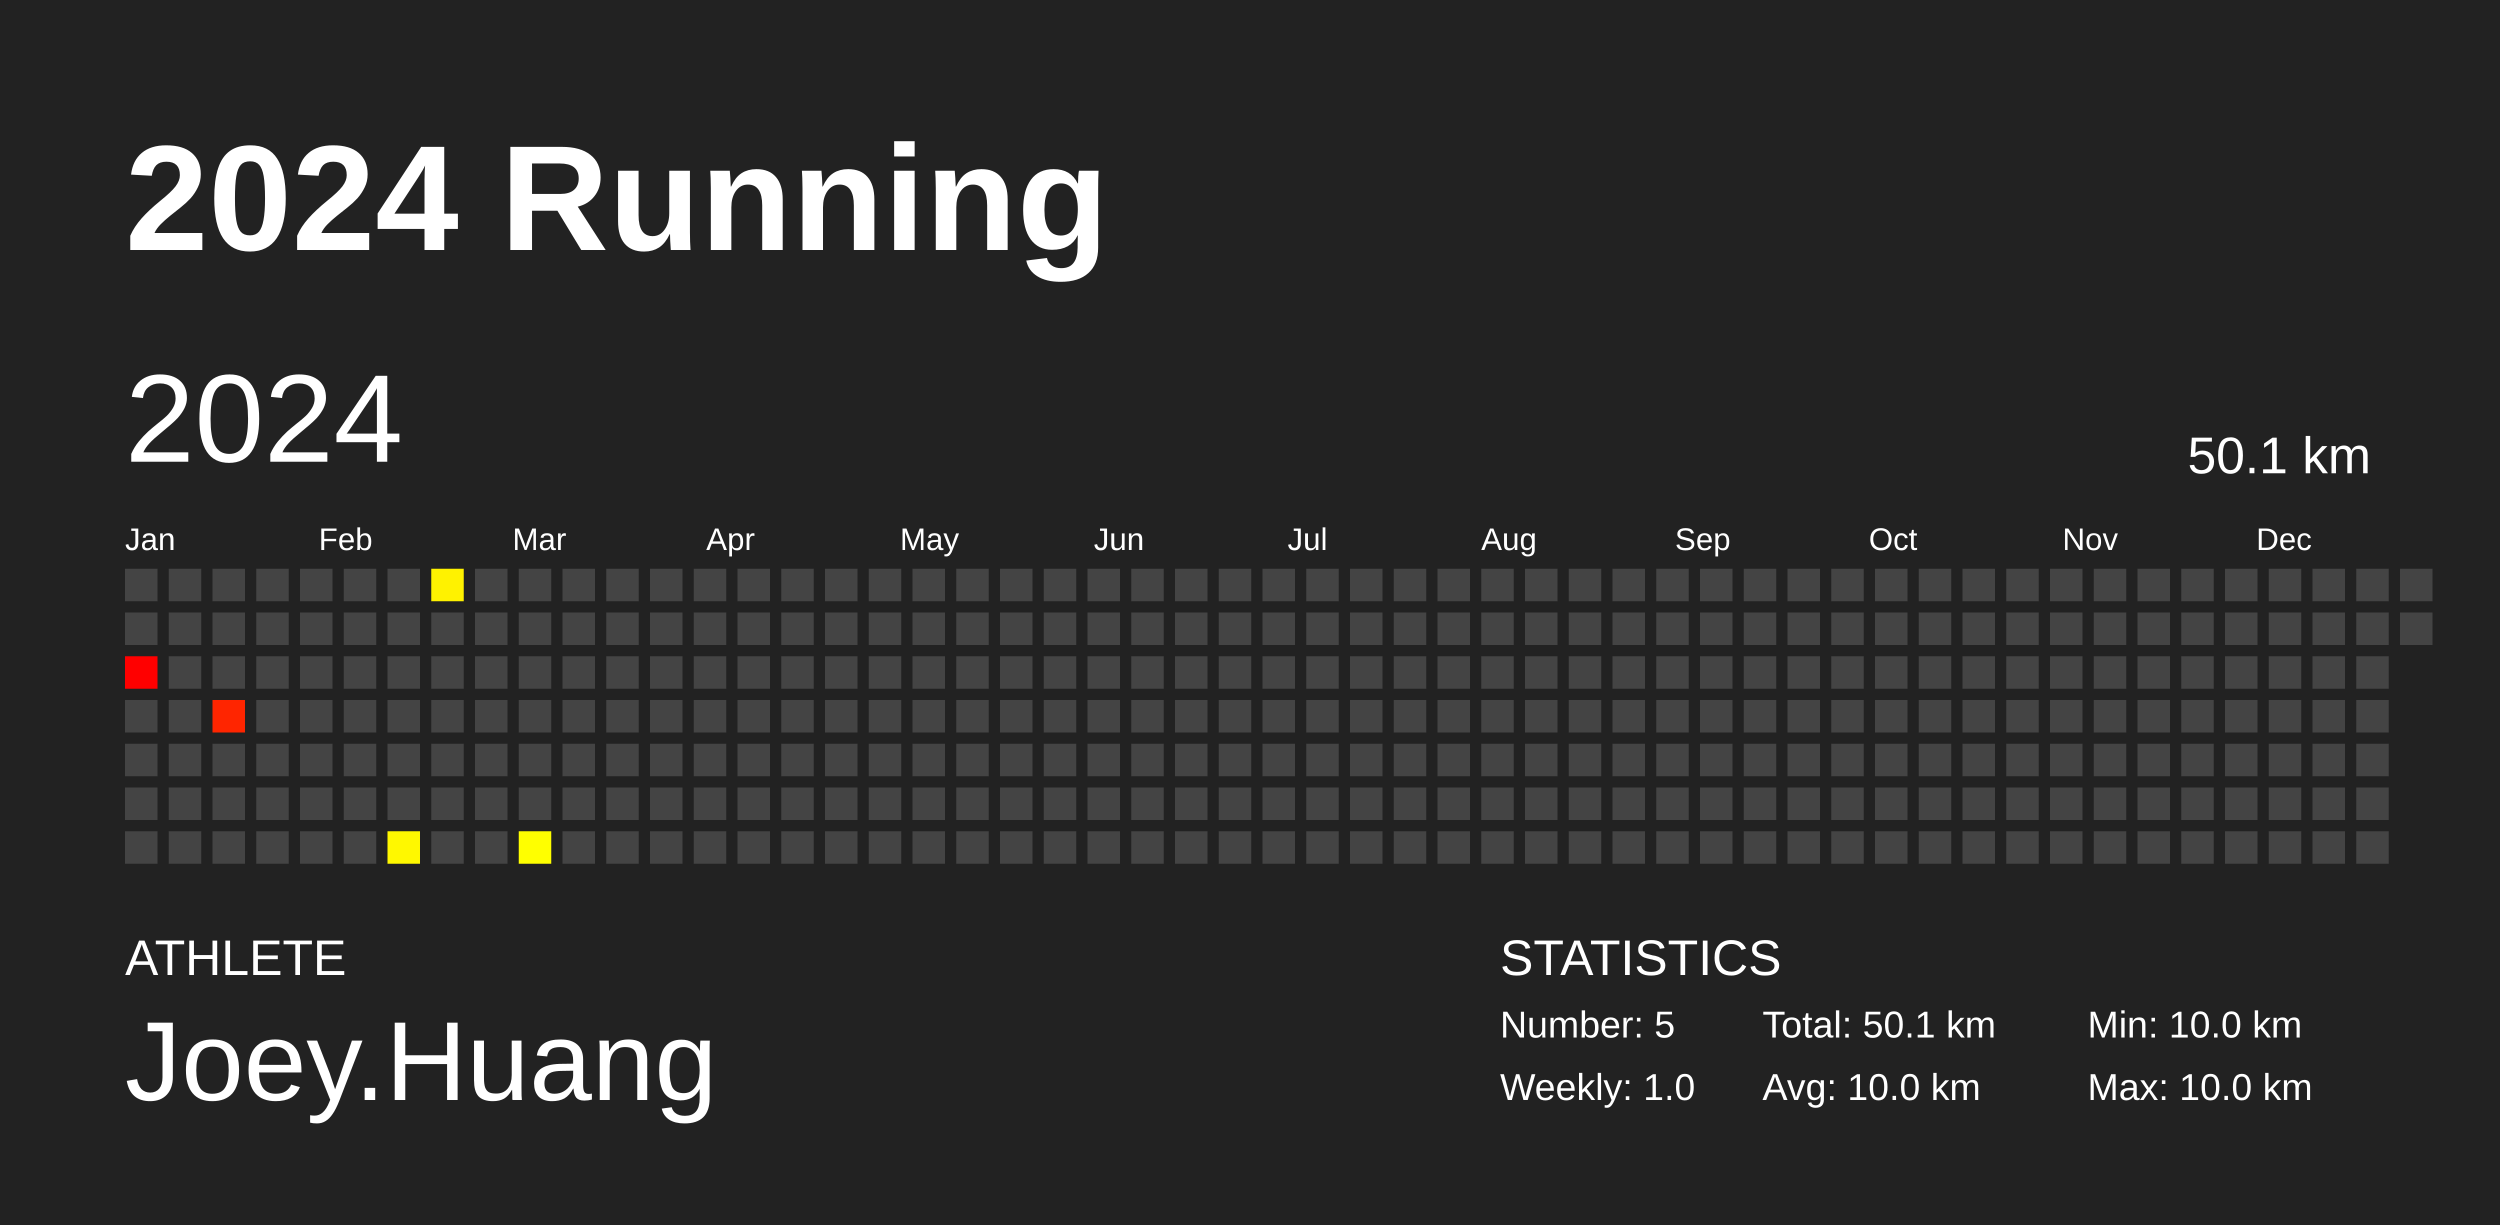
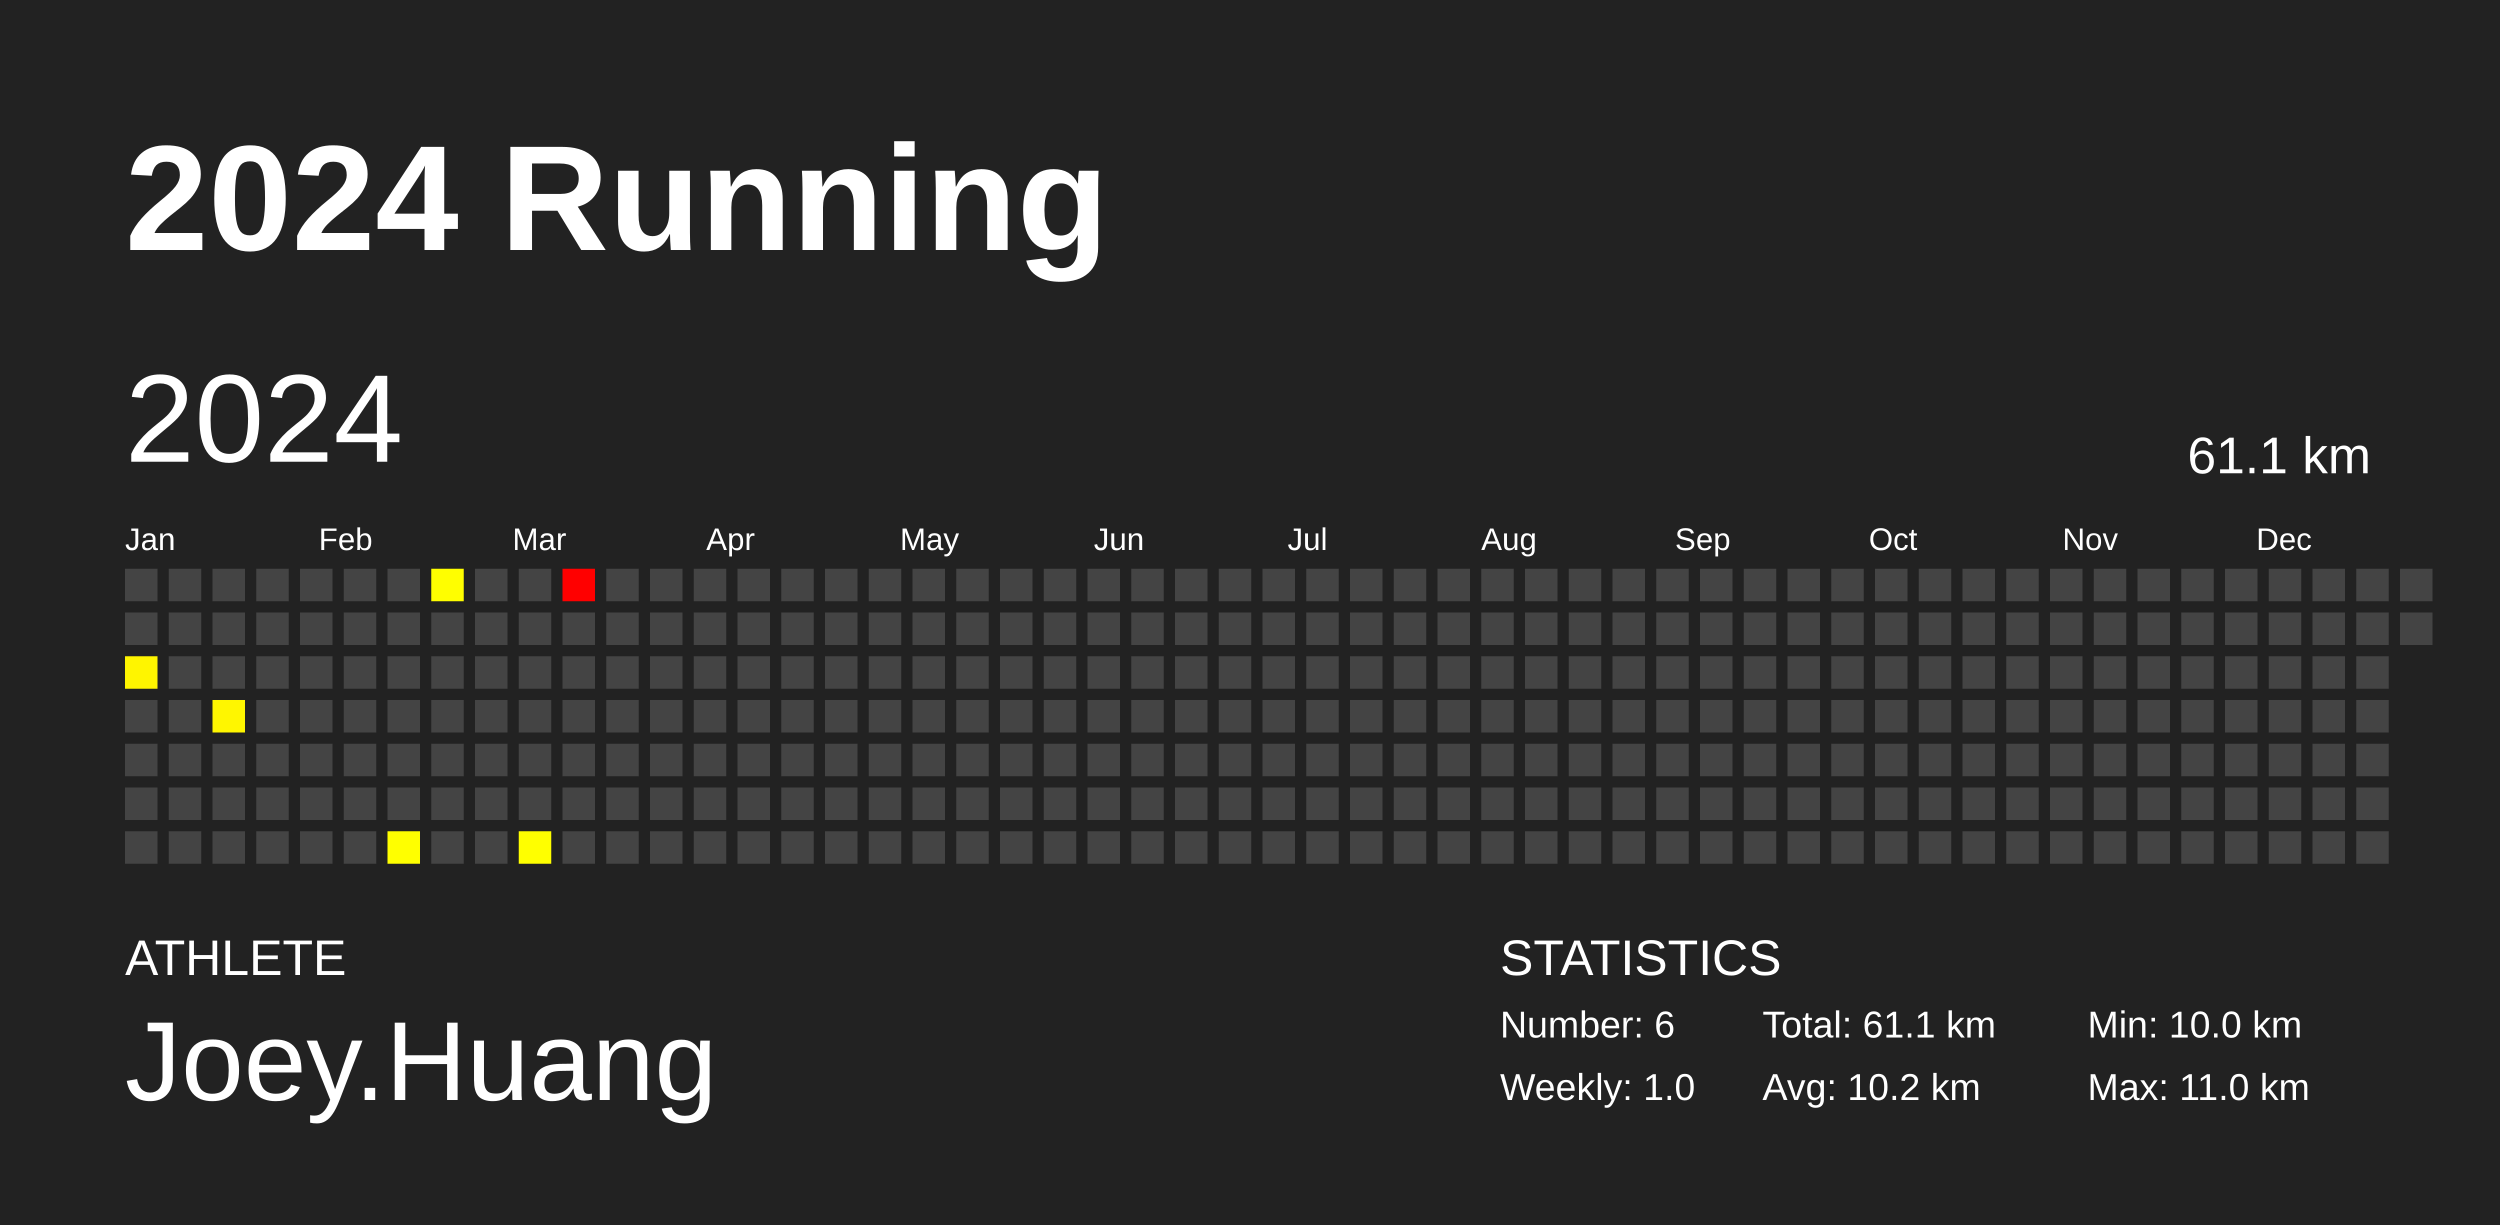
<svg xmlns="http://www.w3.org/2000/svg" baseProfile="full" height="98mm" version="1.1" viewBox="0,0,200,98" width="200mm">
  <defs />
  <rect fill="#222222" height="98" width="200" x="0" y="0" />
  <text fill="#FFFFFF" style="font-size:12px; font-family:Arial; font-weight:bold;" x="10" y="20">2024 Running</text>
  <text fill="#FFFFFF" style="font-size:4px; font-family:Arial" x="10" y="78">ATHLETE</text>
  <text fill="#FFFFFF" style="font-size:9px; font-family:Arial" x="10" y="88">Joey.Huang</text>
  <text fill="#FFFFFF" style="font-size:4px; font-family:Arial" x="120" y="78">STATISTICS</text>
-   <text fill="#FFFFFF" style="font-size:3px; font-family:Arial" x="120" y="83">Number: 5</text>
+   <text fill="#FFFFFF" style="font-size:3px; font-family:Arial" x="120" y="83">Number: 6</text>
  <text fill="#FFFFFF" style="font-size:3px; font-family:Arial" x="120" y="88">Weekly: 1.0</text>
-   <text fill="#FFFFFF" style="font-size:3px; font-family:Arial" x="141" y="83">Total: 50.1 km</text>
-   <text fill="#FFFFFF" style="font-size:3px; font-family:Arial" x="141" y="88">Avg: 10.0 km</text>
+   <text fill="#FFFFFF" style="font-size:3px; font-family:Arial" x="141" y="83">Total: 61.1 km</text>
+   <text fill="#FFFFFF" style="font-size:3px; font-family:Arial" x="141" y="88">Avg: 10.2 km</text>
  <text fill="#FFFFFF" style="font-size:3px; font-family:Arial" x="167" y="83">Min: 10.0 km</text>
-   <text fill="#FFFFFF" style="font-size:3px; font-family:Arial" x="167" y="88">Max: 10.0 km</text>
+   <text fill="#FFFFFF" style="font-size:3px; font-family:Arial" x="167" y="88">Max: 11.0 km</text>
  <text dominant-baseline="hanging" fill="#FFFFFF" style="font-size:10.0px; font-family:Arial;" x="10" y="30">2024</text>
-   <text dominant-baseline="hanging" fill="#FFFFFF" style="font-size:4.125px; font-family:Arial;" x="175" y="35">50.1 km</text>
+   <text dominant-baseline="hanging" fill="#FFFFFF" style="font-size:4.125px; font-family:Arial;" x="175" y="35">61.1 km</text>
  <text fill="#FFFFFF" style="font-size:2.5px; font-family:Arial" x="10.0" y="44">Jan</text>
  <text fill="#FFFFFF" style="font-size:2.5px; font-family:Arial" x="25.5" y="44">Feb</text>
  <text fill="#FFFFFF" style="font-size:2.5px; font-family:Arial" x="41.0" y="44">Mar</text>
  <text fill="#FFFFFF" style="font-size:2.5px; font-family:Arial" x="56.5" y="44">Apr</text>
  <text fill="#FFFFFF" style="font-size:2.5px; font-family:Arial" x="72.0" y="44">May</text>
  <text fill="#FFFFFF" style="font-size:2.5px; font-family:Arial" x="87.5" y="44">Jun</text>
  <text fill="#FFFFFF" style="font-size:2.5px; font-family:Arial" x="103.0" y="44">Jul</text>
  <text fill="#FFFFFF" style="font-size:2.5px; font-family:Arial" x="118.5" y="44">Aug</text>
  <text fill="#FFFFFF" style="font-size:2.5px; font-family:Arial" x="134.0" y="44">Sep</text>
  <text fill="#FFFFFF" style="font-size:2.5px; font-family:Arial" x="149.5" y="44">Oct</text>
  <text fill="#FFFFFF" style="font-size:2.5px; font-family:Arial" x="165.0" y="44">Nov</text>
  <text fill="#FFFFFF" style="font-size:2.5px; font-family:Arial" x="180.5" y="44">Dec</text>
  <rect fill="#444444" height="2.6" width="2.6" x="10.0" y="45.5" />
  <rect fill="#444444" height="2.6" width="2.6" x="10.0" y="49.0" />
-   <rect fill="#ff0000" height="2.6" width="2.6" x="10.0" y="52.5" />
+   <rect fill="#fff500" height="2.6" width="2.6" x="10.0" y="52.5" />
  <rect fill="#444444" height="2.6" width="2.6" x="10.0" y="56.0" />
  <rect fill="#444444" height="2.6" width="2.6" x="10.0" y="59.5" />
  <rect fill="#444444" height="2.6" width="2.6" x="10.0" y="63.0" />
  <rect fill="#444444" height="2.6" width="2.6" x="10.0" y="66.5" />
  <rect fill="#444444" height="2.6" width="2.6" x="13.5" y="45.5" />
  <rect fill="#444444" height="2.6" width="2.6" x="13.5" y="49.0" />
  <rect fill="#444444" height="2.6" width="2.6" x="13.5" y="52.5" />
  <rect fill="#444444" height="2.6" width="2.6" x="13.5" y="56.0" />
  <rect fill="#444444" height="2.6" width="2.6" x="13.5" y="59.5" />
  <rect fill="#444444" height="2.6" width="2.6" x="13.5" y="63.0" />
  <rect fill="#444444" height="2.6" width="2.6" x="13.5" y="66.5" />
  <rect fill="#444444" height="2.6" width="2.6" x="17.0" y="45.5" />
  <rect fill="#444444" height="2.6" width="2.6" x="17.0" y="49.0" />
  <rect fill="#444444" height="2.6" width="2.6" x="17.0" y="52.5" />
-   <rect fill="#ff2500" height="2.6" width="2.6" x="17.0" y="56.0" />
+   <rect fill="#fff600" height="2.6" width="2.6" x="17.0" y="56.0" />
  <rect fill="#444444" height="2.6" width="2.6" x="17.0" y="59.5" />
  <rect fill="#444444" height="2.6" width="2.6" x="17.0" y="63.0" />
  <rect fill="#444444" height="2.6" width="2.6" x="17.0" y="66.5" />
  <rect fill="#444444" height="2.6" width="2.6" x="20.5" y="45.5" />
  <rect fill="#444444" height="2.6" width="2.6" x="20.5" y="49.0" />
  <rect fill="#444444" height="2.6" width="2.6" x="20.5" y="52.5" />
  <rect fill="#444444" height="2.6" width="2.6" x="20.5" y="56.0" />
  <rect fill="#444444" height="2.6" width="2.6" x="20.5" y="59.5" />
  <rect fill="#444444" height="2.6" width="2.6" x="20.5" y="63.0" />
  <rect fill="#444444" height="2.6" width="2.6" x="20.5" y="66.5" />
  <rect fill="#444444" height="2.6" width="2.6" x="24.0" y="45.5" />
  <rect fill="#444444" height="2.6" width="2.6" x="24.0" y="49.0" />
  <rect fill="#444444" height="2.6" width="2.6" x="24.0" y="52.5" />
  <rect fill="#444444" height="2.6" width="2.6" x="24.0" y="56.0" />
  <rect fill="#444444" height="2.6" width="2.6" x="24.0" y="59.5" />
  <rect fill="#444444" height="2.6" width="2.6" x="24.0" y="63.0" />
  <rect fill="#444444" height="2.6" width="2.6" x="24.0" y="66.5" />
  <rect fill="#444444" height="2.6" width="2.6" x="27.5" y="45.5" />
  <rect fill="#444444" height="2.6" width="2.6" x="27.5" y="49.0" />
  <rect fill="#444444" height="2.6" width="2.6" x="27.5" y="52.5" />
  <rect fill="#444444" height="2.6" width="2.6" x="27.5" y="56.0" />
  <rect fill="#444444" height="2.6" width="2.6" x="27.5" y="59.5" />
  <rect fill="#444444" height="2.6" width="2.6" x="27.5" y="63.0" />
  <rect fill="#444444" height="2.6" width="2.6" x="27.5" y="66.5" />
  <rect fill="#444444" height="2.6" width="2.6" x="31.0" y="45.5" />
  <rect fill="#444444" height="2.6" width="2.6" x="31.0" y="49.0" />
  <rect fill="#444444" height="2.6" width="2.6" x="31.0" y="52.5" />
  <rect fill="#444444" height="2.6" width="2.6" x="31.0" y="56.0" />
  <rect fill="#444444" height="2.6" width="2.6" x="31.0" y="59.5" />
  <rect fill="#444444" height="2.6" width="2.6" x="31.0" y="63.0" />
-   <rect fill="#fff800" height="2.6" width="2.6" x="31.0" y="66.5" />
-   <rect fill="#fff200" height="2.6" width="2.6" x="34.5" y="45.5" />
+   <rect fill="#ffff00" height="2.6" width="2.6" x="31.0" y="66.5" />
+   <rect fill="#fffe00" height="2.6" width="2.6" x="34.5" y="45.5" />
  <rect fill="#444444" height="2.6" width="2.6" x="34.5" y="49.0" />
  <rect fill="#444444" height="2.6" width="2.6" x="34.5" y="52.5" />
  <rect fill="#444444" height="2.6" width="2.6" x="34.5" y="56.0" />
  <rect fill="#444444" height="2.6" width="2.6" x="34.5" y="59.5" />
  <rect fill="#444444" height="2.6" width="2.6" x="34.5" y="63.0" />
  <rect fill="#444444" height="2.6" width="2.6" x="34.5" y="66.5" />
  <rect fill="#444444" height="2.6" width="2.6" x="38.0" y="45.5" />
  <rect fill="#444444" height="2.6" width="2.6" x="38.0" y="49.0" />
  <rect fill="#444444" height="2.6" width="2.6" x="38.0" y="52.5" />
  <rect fill="#444444" height="2.6" width="2.6" x="38.0" y="56.0" />
  <rect fill="#444444" height="2.6" width="2.6" x="38.0" y="59.5" />
  <rect fill="#444444" height="2.6" width="2.6" x="38.0" y="63.0" />
  <rect fill="#444444" height="2.6" width="2.6" x="38.0" y="66.5" />
  <rect fill="#444444" height="2.6" width="2.6" x="41.5" y="45.5" />
  <rect fill="#444444" height="2.6" width="2.6" x="41.5" y="49.0" />
  <rect fill="#444444" height="2.6" width="2.6" x="41.5" y="52.5" />
  <rect fill="#444444" height="2.6" width="2.6" x="41.5" y="56.0" />
  <rect fill="#444444" height="2.6" width="2.6" x="41.5" y="59.5" />
  <rect fill="#444444" height="2.6" width="2.6" x="41.5" y="63.0" />
  <rect fill="#ffff00" height="2.6" width="2.6" x="41.5" y="66.5" />
-   <rect fill="#444444" height="2.6" width="2.6" x="45.0" y="45.5" />
+   <rect fill="#ff0000" height="2.6" width="2.6" x="45.0" y="45.5" />
  <rect fill="#444444" height="2.6" width="2.6" x="45.0" y="49.0" />
  <rect fill="#444444" height="2.6" width="2.6" x="45.0" y="52.5" />
  <rect fill="#444444" height="2.6" width="2.6" x="45.0" y="56.0" />
  <rect fill="#444444" height="2.6" width="2.6" x="45.0" y="59.5" />
  <rect fill="#444444" height="2.6" width="2.6" x="45.0" y="63.0" />
  <rect fill="#444444" height="2.6" width="2.6" x="45.0" y="66.5" />
  <rect fill="#444444" height="2.6" width="2.6" x="48.5" y="45.5" />
  <rect fill="#444444" height="2.6" width="2.6" x="48.5" y="49.0" />
  <rect fill="#444444" height="2.6" width="2.6" x="48.5" y="52.5" />
  <rect fill="#444444" height="2.6" width="2.6" x="48.5" y="56.0" />
  <rect fill="#444444" height="2.6" width="2.6" x="48.5" y="59.5" />
  <rect fill="#444444" height="2.6" width="2.6" x="48.5" y="63.0" />
  <rect fill="#444444" height="2.6" width="2.6" x="48.5" y="66.5" />
  <rect fill="#444444" height="2.6" width="2.6" x="52.0" y="45.5" />
  <rect fill="#444444" height="2.6" width="2.6" x="52.0" y="49.0" />
  <rect fill="#444444" height="2.6" width="2.6" x="52.0" y="52.5" />
  <rect fill="#444444" height="2.6" width="2.6" x="52.0" y="56.0" />
  <rect fill="#444444" height="2.6" width="2.6" x="52.0" y="59.5" />
  <rect fill="#444444" height="2.6" width="2.6" x="52.0" y="63.0" />
  <rect fill="#444444" height="2.6" width="2.6" x="52.0" y="66.5" />
  <rect fill="#444444" height="2.6" width="2.6" x="55.5" y="45.5" />
  <rect fill="#444444" height="2.6" width="2.6" x="55.5" y="49.0" />
  <rect fill="#444444" height="2.6" width="2.6" x="55.5" y="52.5" />
  <rect fill="#444444" height="2.6" width="2.6" x="55.5" y="56.0" />
  <rect fill="#444444" height="2.6" width="2.6" x="55.5" y="59.5" />
  <rect fill="#444444" height="2.6" width="2.6" x="55.5" y="63.0" />
  <rect fill="#444444" height="2.6" width="2.6" x="55.5" y="66.5" />
  <rect fill="#444444" height="2.6" width="2.6" x="59.0" y="45.5" />
  <rect fill="#444444" height="2.6" width="2.6" x="59.0" y="49.0" />
  <rect fill="#444444" height="2.6" width="2.6" x="59.0" y="52.5" />
  <rect fill="#444444" height="2.6" width="2.6" x="59.0" y="56.0" />
  <rect fill="#444444" height="2.6" width="2.6" x="59.0" y="59.5" />
  <rect fill="#444444" height="2.6" width="2.6" x="59.0" y="63.0" />
  <rect fill="#444444" height="2.6" width="2.6" x="59.0" y="66.5" />
  <rect fill="#444444" height="2.6" width="2.6" x="62.5" y="45.5" />
  <rect fill="#444444" height="2.6" width="2.6" x="62.5" y="49.0" />
  <rect fill="#444444" height="2.6" width="2.6" x="62.5" y="52.5" />
  <rect fill="#444444" height="2.6" width="2.6" x="62.5" y="56.0" />
  <rect fill="#444444" height="2.6" width="2.6" x="62.5" y="59.5" />
  <rect fill="#444444" height="2.6" width="2.6" x="62.5" y="63.0" />
  <rect fill="#444444" height="2.6" width="2.6" x="62.5" y="66.5" />
  <rect fill="#444444" height="2.6" width="2.6" x="66.0" y="45.5" />
  <rect fill="#444444" height="2.6" width="2.6" x="66.0" y="49.0" />
  <rect fill="#444444" height="2.6" width="2.6" x="66.0" y="52.5" />
  <rect fill="#444444" height="2.6" width="2.6" x="66.0" y="56.0" />
  <rect fill="#444444" height="2.6" width="2.6" x="66.0" y="59.5" />
  <rect fill="#444444" height="2.6" width="2.6" x="66.0" y="63.0" />
  <rect fill="#444444" height="2.6" width="2.6" x="66.0" y="66.5" />
  <rect fill="#444444" height="2.6" width="2.6" x="69.5" y="45.5" />
  <rect fill="#444444" height="2.6" width="2.6" x="69.5" y="49.0" />
  <rect fill="#444444" height="2.6" width="2.6" x="69.5" y="52.5" />
  <rect fill="#444444" height="2.6" width="2.6" x="69.5" y="56.0" />
  <rect fill="#444444" height="2.6" width="2.6" x="69.5" y="59.5" />
  <rect fill="#444444" height="2.6" width="2.6" x="69.5" y="63.0" />
  <rect fill="#444444" height="2.6" width="2.6" x="69.5" y="66.5" />
  <rect fill="#444444" height="2.6" width="2.6" x="73.0" y="45.5" />
  <rect fill="#444444" height="2.6" width="2.6" x="73.0" y="49.0" />
  <rect fill="#444444" height="2.6" width="2.6" x="73.0" y="52.5" />
  <rect fill="#444444" height="2.6" width="2.6" x="73.0" y="56.0" />
  <rect fill="#444444" height="2.6" width="2.6" x="73.0" y="59.5" />
  <rect fill="#444444" height="2.6" width="2.6" x="73.0" y="63.0" />
  <rect fill="#444444" height="2.6" width="2.6" x="73.0" y="66.5" />
  <rect fill="#444444" height="2.6" width="2.6" x="76.5" y="45.5" />
  <rect fill="#444444" height="2.6" width="2.6" x="76.5" y="49.0" />
  <rect fill="#444444" height="2.6" width="2.6" x="76.5" y="52.5" />
  <rect fill="#444444" height="2.6" width="2.6" x="76.5" y="56.0" />
  <rect fill="#444444" height="2.6" width="2.6" x="76.5" y="59.5" />
  <rect fill="#444444" height="2.6" width="2.6" x="76.5" y="63.0" />
  <rect fill="#444444" height="2.6" width="2.6" x="76.5" y="66.5" />
  <rect fill="#444444" height="2.6" width="2.6" x="80.0" y="45.5" />
  <rect fill="#444444" height="2.6" width="2.6" x="80.0" y="49.0" />
  <rect fill="#444444" height="2.6" width="2.6" x="80.0" y="52.5" />
  <rect fill="#444444" height="2.6" width="2.6" x="80.0" y="56.0" />
  <rect fill="#444444" height="2.6" width="2.6" x="80.0" y="59.5" />
  <rect fill="#444444" height="2.6" width="2.6" x="80.0" y="63.0" />
  <rect fill="#444444" height="2.6" width="2.6" x="80.0" y="66.5" />
  <rect fill="#444444" height="2.6" width="2.6" x="83.5" y="45.5" />
  <rect fill="#444444" height="2.6" width="2.6" x="83.5" y="49.0" />
  <rect fill="#444444" height="2.6" width="2.6" x="83.5" y="52.5" />
  <rect fill="#444444" height="2.6" width="2.6" x="83.5" y="56.0" />
  <rect fill="#444444" height="2.6" width="2.6" x="83.5" y="59.5" />
  <rect fill="#444444" height="2.6" width="2.6" x="83.5" y="63.0" />
  <rect fill="#444444" height="2.6" width="2.6" x="83.5" y="66.5" />
  <rect fill="#444444" height="2.6" width="2.6" x="87.0" y="45.5" />
  <rect fill="#444444" height="2.6" width="2.6" x="87.0" y="49.0" />
  <rect fill="#444444" height="2.6" width="2.6" x="87.0" y="52.5" />
  <rect fill="#444444" height="2.6" width="2.6" x="87.0" y="56.0" />
  <rect fill="#444444" height="2.6" width="2.6" x="87.0" y="59.5" />
  <rect fill="#444444" height="2.6" width="2.6" x="87.0" y="63.0" />
  <rect fill="#444444" height="2.6" width="2.6" x="87.0" y="66.5" />
  <rect fill="#444444" height="2.6" width="2.6" x="90.5" y="45.5" />
  <rect fill="#444444" height="2.6" width="2.6" x="90.5" y="49.0" />
  <rect fill="#444444" height="2.6" width="2.6" x="90.5" y="52.5" />
  <rect fill="#444444" height="2.6" width="2.6" x="90.5" y="56.0" />
  <rect fill="#444444" height="2.6" width="2.6" x="90.5" y="59.5" />
  <rect fill="#444444" height="2.6" width="2.6" x="90.5" y="63.0" />
  <rect fill="#444444" height="2.6" width="2.6" x="90.5" y="66.5" />
  <rect fill="#444444" height="2.6" width="2.6" x="94.0" y="45.5" />
  <rect fill="#444444" height="2.6" width="2.6" x="94.0" y="49.0" />
  <rect fill="#444444" height="2.6" width="2.6" x="94.0" y="52.5" />
  <rect fill="#444444" height="2.6" width="2.6" x="94.0" y="56.0" />
  <rect fill="#444444" height="2.6" width="2.6" x="94.0" y="59.5" />
  <rect fill="#444444" height="2.6" width="2.6" x="94.0" y="63.0" />
  <rect fill="#444444" height="2.6" width="2.6" x="94.0" y="66.5" />
  <rect fill="#444444" height="2.6" width="2.6" x="97.5" y="45.5" />
  <rect fill="#444444" height="2.6" width="2.6" x="97.5" y="49.0" />
  <rect fill="#444444" height="2.6" width="2.6" x="97.5" y="52.5" />
  <rect fill="#444444" height="2.6" width="2.6" x="97.5" y="56.0" />
  <rect fill="#444444" height="2.6" width="2.6" x="97.5" y="59.5" />
  <rect fill="#444444" height="2.6" width="2.6" x="97.5" y="63.0" />
  <rect fill="#444444" height="2.6" width="2.6" x="97.5" y="66.5" />
  <rect fill="#444444" height="2.6" width="2.6" x="101.0" y="45.5" />
  <rect fill="#444444" height="2.6" width="2.6" x="101.0" y="49.0" />
  <rect fill="#444444" height="2.6" width="2.6" x="101.0" y="52.5" />
  <rect fill="#444444" height="2.6" width="2.6" x="101.0" y="56.0" />
  <rect fill="#444444" height="2.6" width="2.6" x="101.0" y="59.5" />
  <rect fill="#444444" height="2.6" width="2.6" x="101.0" y="63.0" />
  <rect fill="#444444" height="2.6" width="2.6" x="101.0" y="66.5" />
  <rect fill="#444444" height="2.6" width="2.6" x="104.5" y="45.5" />
  <rect fill="#444444" height="2.6" width="2.6" x="104.5" y="49.0" />
  <rect fill="#444444" height="2.6" width="2.6" x="104.5" y="52.5" />
  <rect fill="#444444" height="2.6" width="2.6" x="104.5" y="56.0" />
  <rect fill="#444444" height="2.6" width="2.6" x="104.5" y="59.5" />
  <rect fill="#444444" height="2.6" width="2.6" x="104.5" y="63.0" />
  <rect fill="#444444" height="2.6" width="2.6" x="104.5" y="66.5" />
  <rect fill="#444444" height="2.6" width="2.6" x="108.0" y="45.5" />
  <rect fill="#444444" height="2.6" width="2.6" x="108.0" y="49.0" />
  <rect fill="#444444" height="2.6" width="2.6" x="108.0" y="52.5" />
  <rect fill="#444444" height="2.6" width="2.6" x="108.0" y="56.0" />
  <rect fill="#444444" height="2.6" width="2.6" x="108.0" y="59.5" />
  <rect fill="#444444" height="2.6" width="2.6" x="108.0" y="63.0" />
  <rect fill="#444444" height="2.6" width="2.6" x="108.0" y="66.5" />
  <rect fill="#444444" height="2.6" width="2.6" x="111.5" y="45.5" />
  <rect fill="#444444" height="2.6" width="2.6" x="111.5" y="49.0" />
  <rect fill="#444444" height="2.6" width="2.6" x="111.5" y="52.5" />
  <rect fill="#444444" height="2.6" width="2.6" x="111.5" y="56.0" />
  <rect fill="#444444" height="2.6" width="2.6" x="111.5" y="59.5" />
  <rect fill="#444444" height="2.6" width="2.6" x="111.5" y="63.0" />
  <rect fill="#444444" height="2.6" width="2.6" x="111.5" y="66.5" />
  <rect fill="#444444" height="2.6" width="2.6" x="115.0" y="45.5" />
  <rect fill="#444444" height="2.6" width="2.6" x="115.0" y="49.0" />
  <rect fill="#444444" height="2.6" width="2.6" x="115.0" y="52.5" />
  <rect fill="#444444" height="2.6" width="2.6" x="115.0" y="56.0" />
  <rect fill="#444444" height="2.6" width="2.6" x="115.0" y="59.5" />
  <rect fill="#444444" height="2.6" width="2.6" x="115.0" y="63.0" />
  <rect fill="#444444" height="2.6" width="2.6" x="115.0" y="66.5" />
  <rect fill="#444444" height="2.6" width="2.6" x="118.5" y="45.5" />
  <rect fill="#444444" height="2.6" width="2.6" x="118.5" y="49.0" />
  <rect fill="#444444" height="2.6" width="2.6" x="118.5" y="52.5" />
  <rect fill="#444444" height="2.6" width="2.6" x="118.5" y="56.0" />
  <rect fill="#444444" height="2.6" width="2.6" x="118.5" y="59.5" />
  <rect fill="#444444" height="2.6" width="2.6" x="118.5" y="63.0" />
  <rect fill="#444444" height="2.6" width="2.6" x="118.5" y="66.5" />
  <rect fill="#444444" height="2.6" width="2.6" x="122.0" y="45.5" />
  <rect fill="#444444" height="2.6" width="2.6" x="122.0" y="49.0" />
  <rect fill="#444444" height="2.6" width="2.6" x="122.0" y="52.5" />
  <rect fill="#444444" height="2.6" width="2.6" x="122.0" y="56.0" />
  <rect fill="#444444" height="2.6" width="2.6" x="122.0" y="59.5" />
  <rect fill="#444444" height="2.6" width="2.6" x="122.0" y="63.0" />
  <rect fill="#444444" height="2.6" width="2.6" x="122.0" y="66.5" />
  <rect fill="#444444" height="2.6" width="2.6" x="125.5" y="45.5" />
  <rect fill="#444444" height="2.6" width="2.6" x="125.5" y="49.0" />
  <rect fill="#444444" height="2.6" width="2.6" x="125.5" y="52.5" />
  <rect fill="#444444" height="2.6" width="2.6" x="125.5" y="56.0" />
  <rect fill="#444444" height="2.6" width="2.6" x="125.5" y="59.5" />
  <rect fill="#444444" height="2.6" width="2.6" x="125.5" y="63.0" />
  <rect fill="#444444" height="2.6" width="2.6" x="125.5" y="66.5" />
  <rect fill="#444444" height="2.6" width="2.6" x="129.0" y="45.5" />
  <rect fill="#444444" height="2.6" width="2.6" x="129.0" y="49.0" />
  <rect fill="#444444" height="2.6" width="2.6" x="129.0" y="52.5" />
  <rect fill="#444444" height="2.6" width="2.6" x="129.0" y="56.0" />
  <rect fill="#444444" height="2.6" width="2.6" x="129.0" y="59.5" />
  <rect fill="#444444" height="2.6" width="2.6" x="129.0" y="63.0" />
  <rect fill="#444444" height="2.6" width="2.6" x="129.0" y="66.5" />
  <rect fill="#444444" height="2.6" width="2.6" x="132.5" y="45.5" />
  <rect fill="#444444" height="2.6" width="2.6" x="132.5" y="49.0" />
  <rect fill="#444444" height="2.6" width="2.6" x="132.5" y="52.5" />
  <rect fill="#444444" height="2.6" width="2.6" x="132.5" y="56.0" />
  <rect fill="#444444" height="2.6" width="2.6" x="132.5" y="59.5" />
  <rect fill="#444444" height="2.6" width="2.6" x="132.5" y="63.0" />
  <rect fill="#444444" height="2.6" width="2.6" x="132.5" y="66.5" />
  <rect fill="#444444" height="2.6" width="2.6" x="136.0" y="45.5" />
  <rect fill="#444444" height="2.6" width="2.6" x="136.0" y="49.0" />
  <rect fill="#444444" height="2.6" width="2.6" x="136.0" y="52.5" />
  <rect fill="#444444" height="2.6" width="2.6" x="136.0" y="56.0" />
  <rect fill="#444444" height="2.6" width="2.6" x="136.0" y="59.5" />
  <rect fill="#444444" height="2.6" width="2.6" x="136.0" y="63.0" />
  <rect fill="#444444" height="2.6" width="2.6" x="136.0" y="66.5" />
  <rect fill="#444444" height="2.6" width="2.6" x="139.5" y="45.5" />
  <rect fill="#444444" height="2.6" width="2.6" x="139.5" y="49.0" />
  <rect fill="#444444" height="2.6" width="2.6" x="139.5" y="52.5" />
  <rect fill="#444444" height="2.6" width="2.6" x="139.5" y="56.0" />
  <rect fill="#444444" height="2.6" width="2.6" x="139.5" y="59.5" />
  <rect fill="#444444" height="2.6" width="2.6" x="139.5" y="63.0" />
  <rect fill="#444444" height="2.6" width="2.6" x="139.5" y="66.5" />
  <rect fill="#444444" height="2.6" width="2.6" x="143.0" y="45.5" />
  <rect fill="#444444" height="2.6" width="2.6" x="143.0" y="49.0" />
  <rect fill="#444444" height="2.6" width="2.6" x="143.0" y="52.5" />
  <rect fill="#444444" height="2.6" width="2.6" x="143.0" y="56.0" />
  <rect fill="#444444" height="2.6" width="2.6" x="143.0" y="59.5" />
  <rect fill="#444444" height="2.6" width="2.6" x="143.0" y="63.0" />
  <rect fill="#444444" height="2.6" width="2.6" x="143.0" y="66.5" />
  <rect fill="#444444" height="2.6" width="2.6" x="146.5" y="45.5" />
  <rect fill="#444444" height="2.6" width="2.6" x="146.5" y="49.0" />
  <rect fill="#444444" height="2.6" width="2.6" x="146.5" y="52.5" />
  <rect fill="#444444" height="2.6" width="2.6" x="146.5" y="56.0" />
  <rect fill="#444444" height="2.6" width="2.6" x="146.5" y="59.5" />
  <rect fill="#444444" height="2.6" width="2.6" x="146.5" y="63.0" />
  <rect fill="#444444" height="2.6" width="2.6" x="146.5" y="66.5" />
  <rect fill="#444444" height="2.6" width="2.6" x="150.0" y="45.5" />
  <rect fill="#444444" height="2.6" width="2.6" x="150.0" y="49.0" />
  <rect fill="#444444" height="2.6" width="2.6" x="150.0" y="52.5" />
  <rect fill="#444444" height="2.6" width="2.6" x="150.0" y="56.0" />
  <rect fill="#444444" height="2.6" width="2.6" x="150.0" y="59.5" />
  <rect fill="#444444" height="2.6" width="2.6" x="150.0" y="63.0" />
  <rect fill="#444444" height="2.6" width="2.6" x="150.0" y="66.5" />
  <rect fill="#444444" height="2.6" width="2.6" x="153.5" y="45.5" />
  <rect fill="#444444" height="2.6" width="2.6" x="153.5" y="49.0" />
  <rect fill="#444444" height="2.6" width="2.6" x="153.5" y="52.5" />
  <rect fill="#444444" height="2.6" width="2.6" x="153.5" y="56.0" />
  <rect fill="#444444" height="2.6" width="2.6" x="153.5" y="59.5" />
  <rect fill="#444444" height="2.6" width="2.6" x="153.5" y="63.0" />
  <rect fill="#444444" height="2.6" width="2.6" x="153.5" y="66.5" />
  <rect fill="#444444" height="2.6" width="2.6" x="157.0" y="45.5" />
  <rect fill="#444444" height="2.6" width="2.6" x="157.0" y="49.0" />
  <rect fill="#444444" height="2.6" width="2.6" x="157.0" y="52.5" />
  <rect fill="#444444" height="2.6" width="2.6" x="157.0" y="56.0" />
  <rect fill="#444444" height="2.6" width="2.6" x="157.0" y="59.5" />
  <rect fill="#444444" height="2.6" width="2.6" x="157.0" y="63.0" />
  <rect fill="#444444" height="2.6" width="2.6" x="157.0" y="66.5" />
  <rect fill="#444444" height="2.6" width="2.6" x="160.5" y="45.5" />
  <rect fill="#444444" height="2.6" width="2.6" x="160.5" y="49.0" />
  <rect fill="#444444" height="2.6" width="2.6" x="160.5" y="52.5" />
  <rect fill="#444444" height="2.6" width="2.6" x="160.5" y="56.0" />
  <rect fill="#444444" height="2.6" width="2.6" x="160.5" y="59.5" />
  <rect fill="#444444" height="2.6" width="2.6" x="160.5" y="63.0" />
  <rect fill="#444444" height="2.6" width="2.6" x="160.5" y="66.5" />
  <rect fill="#444444" height="2.6" width="2.6" x="164.0" y="45.5" />
  <rect fill="#444444" height="2.6" width="2.6" x="164.0" y="49.0" />
  <rect fill="#444444" height="2.6" width="2.6" x="164.0" y="52.5" />
  <rect fill="#444444" height="2.6" width="2.6" x="164.0" y="56.0" />
  <rect fill="#444444" height="2.6" width="2.6" x="164.0" y="59.5" />
  <rect fill="#444444" height="2.6" width="2.6" x="164.0" y="63.0" />
  <rect fill="#444444" height="2.6" width="2.6" x="164.0" y="66.5" />
  <rect fill="#444444" height="2.6" width="2.6" x="167.5" y="45.5" />
  <rect fill="#444444" height="2.6" width="2.6" x="167.5" y="49.0" />
  <rect fill="#444444" height="2.6" width="2.6" x="167.5" y="52.5" />
  <rect fill="#444444" height="2.6" width="2.6" x="167.5" y="56.0" />
  <rect fill="#444444" height="2.6" width="2.6" x="167.5" y="59.5" />
  <rect fill="#444444" height="2.6" width="2.6" x="167.5" y="63.0" />
  <rect fill="#444444" height="2.6" width="2.6" x="167.5" y="66.5" />
  <rect fill="#444444" height="2.6" width="2.6" x="171.0" y="45.5" />
  <rect fill="#444444" height="2.6" width="2.6" x="171.0" y="49.0" />
  <rect fill="#444444" height="2.6" width="2.6" x="171.0" y="52.5" />
  <rect fill="#444444" height="2.6" width="2.6" x="171.0" y="56.0" />
  <rect fill="#444444" height="2.6" width="2.6" x="171.0" y="59.5" />
  <rect fill="#444444" height="2.6" width="2.6" x="171.0" y="63.0" />
  <rect fill="#444444" height="2.6" width="2.6" x="171.0" y="66.5" />
  <rect fill="#444444" height="2.6" width="2.6" x="174.5" y="45.5" />
  <rect fill="#444444" height="2.6" width="2.6" x="174.5" y="49.0" />
  <rect fill="#444444" height="2.6" width="2.6" x="174.5" y="52.5" />
  <rect fill="#444444" height="2.6" width="2.6" x="174.5" y="56.0" />
  <rect fill="#444444" height="2.6" width="2.6" x="174.5" y="59.5" />
  <rect fill="#444444" height="2.6" width="2.6" x="174.5" y="63.0" />
  <rect fill="#444444" height="2.6" width="2.6" x="174.5" y="66.5" />
  <rect fill="#444444" height="2.6" width="2.6" x="178.0" y="45.5" />
  <rect fill="#444444" height="2.6" width="2.6" x="178.0" y="49.0" />
  <rect fill="#444444" height="2.6" width="2.6" x="178.0" y="52.5" />
  <rect fill="#444444" height="2.6" width="2.6" x="178.0" y="56.0" />
  <rect fill="#444444" height="2.6" width="2.6" x="178.0" y="59.5" />
  <rect fill="#444444" height="2.6" width="2.6" x="178.0" y="63.0" />
  <rect fill="#444444" height="2.6" width="2.6" x="178.0" y="66.5" />
  <rect fill="#444444" height="2.6" width="2.6" x="181.5" y="45.5" />
  <rect fill="#444444" height="2.6" width="2.6" x="181.5" y="49.0" />
  <rect fill="#444444" height="2.6" width="2.6" x="181.5" y="52.5" />
  <rect fill="#444444" height="2.6" width="2.6" x="181.5" y="56.0" />
  <rect fill="#444444" height="2.6" width="2.6" x="181.5" y="59.5" />
  <rect fill="#444444" height="2.6" width="2.6" x="181.5" y="63.0" />
  <rect fill="#444444" height="2.6" width="2.6" x="181.5" y="66.5" />
  <rect fill="#444444" height="2.6" width="2.6" x="185.0" y="45.5" />
  <rect fill="#444444" height="2.6" width="2.6" x="185.0" y="49.0" />
  <rect fill="#444444" height="2.6" width="2.6" x="185.0" y="52.5" />
  <rect fill="#444444" height="2.6" width="2.6" x="185.0" y="56.0" />
  <rect fill="#444444" height="2.6" width="2.6" x="185.0" y="59.5" />
  <rect fill="#444444" height="2.6" width="2.6" x="185.0" y="63.0" />
  <rect fill="#444444" height="2.6" width="2.6" x="185.0" y="66.5" />
  <rect fill="#444444" height="2.6" width="2.6" x="188.5" y="45.5" />
  <rect fill="#444444" height="2.6" width="2.6" x="188.5" y="49.0" />
  <rect fill="#444444" height="2.6" width="2.6" x="188.5" y="52.5" />
  <rect fill="#444444" height="2.6" width="2.6" x="188.5" y="56.0" />
  <rect fill="#444444" height="2.6" width="2.6" x="188.5" y="59.5" />
  <rect fill="#444444" height="2.6" width="2.6" x="188.5" y="63.0" />
  <rect fill="#444444" height="2.6" width="2.6" x="188.5" y="66.5" />
  <rect fill="#444444" height="2.6" width="2.6" x="192.0" y="45.5" />
  <rect fill="#444444" height="2.6" width="2.6" x="192.0" y="49.0" />
</svg>
